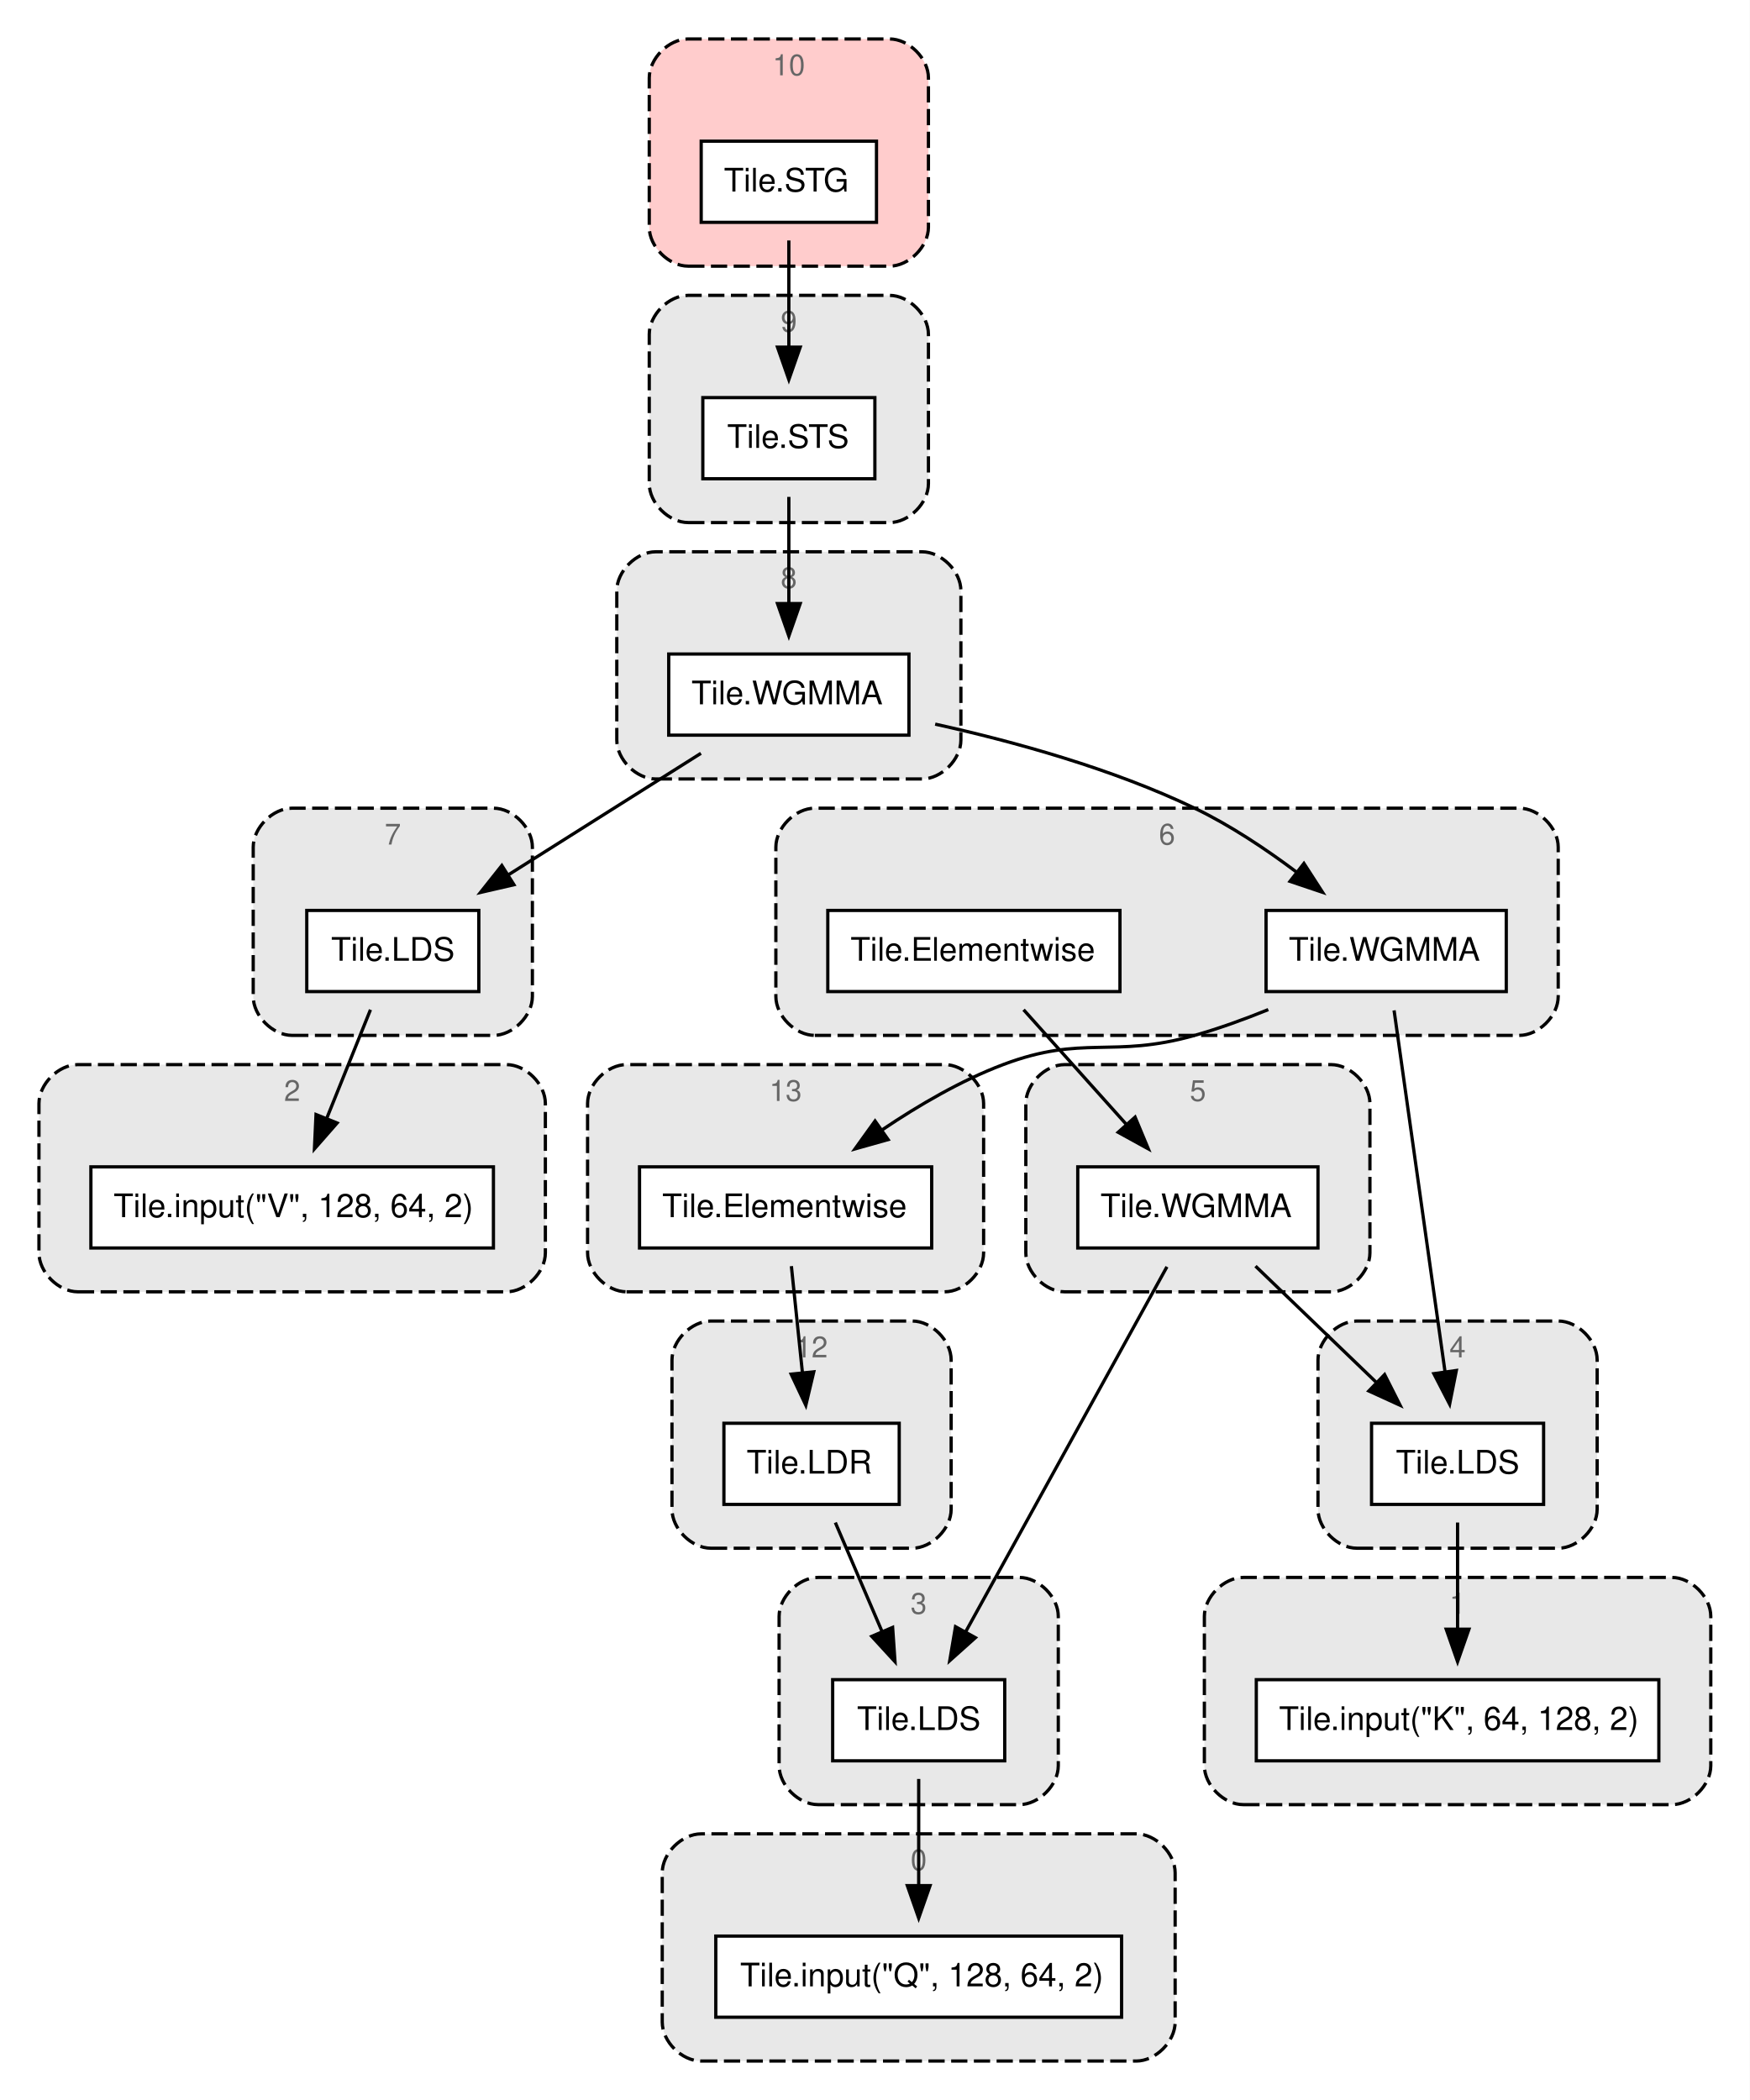
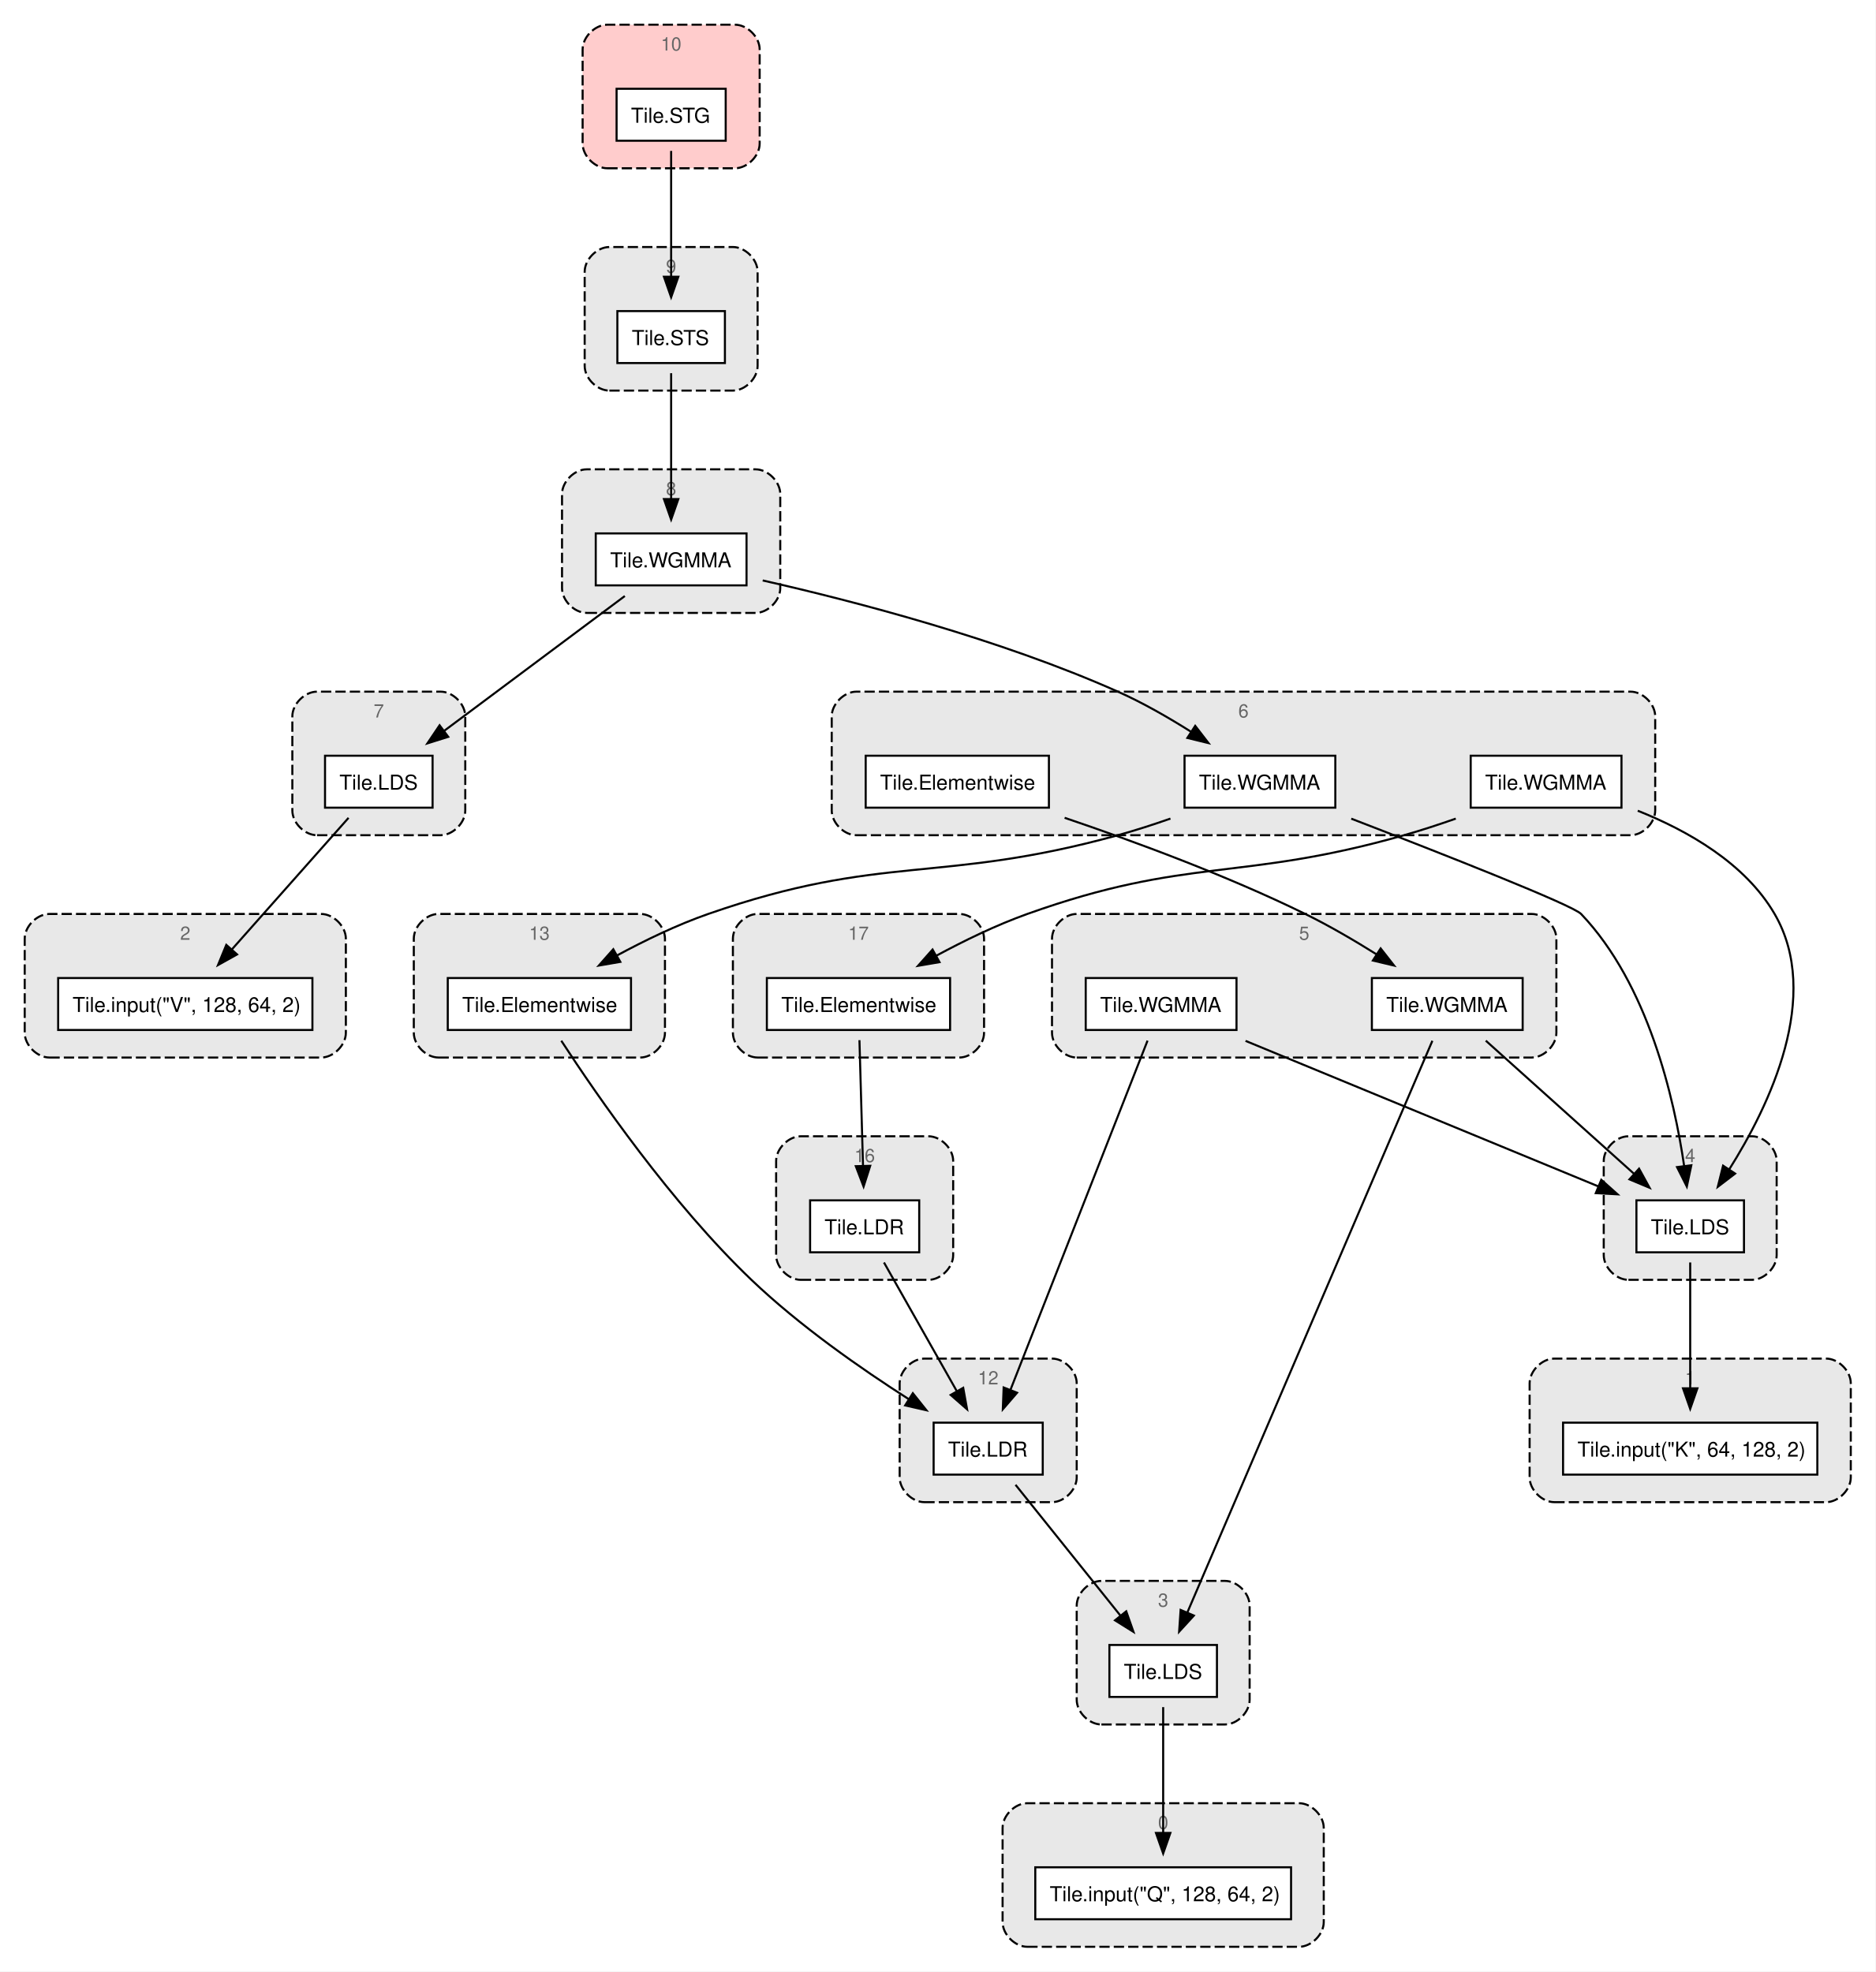
- <svg xmlns="http://www.w3.org/2000/svg" width="539pt" height="647pt" viewBox="0.00 0.00 539.00 647.00">
-   <g id="graph0" class="graph" transform="scale(1 1) rotate(0) translate(4 643)">
-     <polygon fill="white" stroke="transparent" points="-4,4 -4,-643 535,-643 535,4 -4,4" />
+ <svg xmlns="http://www.w3.org/2000/svg" width="911pt" height="958pt" viewBox="0.00 0.00 911.00 958.00">
+   <g id="graph0" class="graph" transform="scale(1 1) rotate(0) translate(4 953.75)">
+     <polygon fill="white" stroke="none" points="-4,4 -4,-953.75 907,-953.75 907,4 -4,4" />
+     <g id="clust1" class="cluster">
+       <path fill="#e8e8e8" stroke="black" stroke-dasharray="5,2" d="M495,-8C495,-8 627,-8 627,-8 633,-8 639,-14 639,-20 639,-20 639,-65.75 639,-65.75 639,-71.75 633,-77.75 627,-77.75 627,-77.75 495,-77.75 495,-77.75 489,-77.75 483,-71.75 483,-65.75 483,-65.75 483,-20 483,-20 483,-14 489,-8 495,-8" />
+       <text xml:space="preserve" text-anchor="middle" x="561" y="-65.2" font-family="Helvetica,sans-Serif" font-size="9.00" fill="#666666">0</text>
+     </g>
+     <g id="clust2" class="cluster">
+       <path fill="#e8e8e8" stroke="black" stroke-dasharray="5,2" d="M751,-224C751,-224 883,-224 883,-224 889,-224 895,-230 895,-236 895,-236 895,-281.75 895,-281.75 895,-287.75 889,-293.75 883,-293.75 883,-293.75 751,-293.75 751,-293.75 745,-293.75 739,-287.75 739,-281.75 739,-281.75 739,-236 739,-236 739,-230 745,-224 751,-224" />
+       <text xml:space="preserve" text-anchor="middle" x="817" y="-281.2" font-family="Helvetica,sans-Serif" font-size="9.00" fill="#666666">1</text>
+     </g>
+     <g id="clust3" class="cluster">
+       <path fill="#e8e8e8" stroke="black" stroke-dasharray="5,2" d="M20,-440C20,-440 152,-440 152,-440 158,-440 164,-446 164,-452 164,-452 164,-497.75 164,-497.75 164,-503.75 158,-509.75 152,-509.75 152,-509.75 20,-509.75 20,-509.75 14,-509.75 8,-503.75 8,-497.75 8,-497.75 8,-452 8,-452 8,-446 14,-440 20,-440" />
+       <text xml:space="preserve" text-anchor="middle" x="86" y="-497.2" font-family="Helvetica,sans-Serif" font-size="9.00" fill="#666666">2</text>
+     </g>
+     <g id="clust4" class="cluster">
+       <path fill="#e8e8e8" stroke="black" stroke-dasharray="5,2" d="M531,-116C531,-116 591,-116 591,-116 597,-116 603,-122 603,-128 603,-128 603,-173.75 603,-173.75 603,-179.75 597,-185.75 591,-185.75 591,-185.75 531,-185.75 531,-185.75 525,-185.75 519,-179.75 519,-173.75 519,-173.75 519,-128 519,-128 519,-122 525,-116 531,-116" />
+       <text xml:space="preserve" text-anchor="middle" x="561" y="-173.2" font-family="Helvetica,sans-Serif" font-size="9.00" fill="#666666">3</text>
+     </g>
+     <g id="clust5" class="cluster">
+       <path fill="#e8e8e8" stroke="black" stroke-dasharray="5,2" d="M787,-332C787,-332 847,-332 847,-332 853,-332 859,-338 859,-344 859,-344 859,-389.75 859,-389.75 859,-395.75 853,-401.75 847,-401.75 847,-401.75 787,-401.75 787,-401.75 781,-401.75 775,-395.75 775,-389.75 775,-389.75 775,-344 775,-344 775,-338 781,-332 787,-332" />
+       <text xml:space="preserve" text-anchor="middle" x="817" y="-389.2" font-family="Helvetica,sans-Serif" font-size="9.00" fill="#666666">4</text>
+     </g>
+     <g id="clust6" class="cluster">
+       <path fill="#e8e8e8" stroke="black" stroke-dasharray="5,2" d="M150,-548C150,-548 210,-548 210,-548 216,-548 222,-554 222,-560 222,-560 222,-605.75 222,-605.75 222,-611.75 216,-617.75 210,-617.75 210,-617.75 150,-617.75 150,-617.75 144,-617.75 138,-611.75 138,-605.75 138,-605.75 138,-560 138,-560 138,-554 144,-548 150,-548" />
+       <text xml:space="preserve" text-anchor="middle" x="180" y="-605.2" font-family="Helvetica,sans-Serif" font-size="9.00" fill="#666666">7</text>
+     </g>
+     <g id="clust7" class="cluster">
+       <path fill="#e8e8e8" stroke="black" stroke-dasharray="5,2" d="M445,-224C445,-224 507,-224 507,-224 513,-224 519,-230 519,-236 519,-236 519,-281.75 519,-281.75 519,-287.75 513,-293.75 507,-293.75 507,-293.75 445,-293.75 445,-293.75 439,-293.75 433,-287.75 433,-281.75 433,-281.75 433,-236 433,-236 433,-230 439,-224 445,-224" />
+       <text xml:space="preserve" text-anchor="middle" x="476" y="-281.2" font-family="Helvetica,sans-Serif" font-size="9.00" fill="#666666">12</text>
+     </g>
+     <g id="clust8" class="cluster">
+       <path fill="#e8e8e8" stroke="black" stroke-dasharray="5,2" d="M385,-332C385,-332 447,-332 447,-332 453,-332 459,-338 459,-344 459,-344 459,-389.75 459,-389.75 459,-395.75 453,-401.75 447,-401.75 447,-401.75 385,-401.75 385,-401.75 379,-401.75 373,-395.75 373,-389.75 373,-389.75 373,-344 373,-344 373,-338 379,-332 385,-332" />
+       <text xml:space="preserve" text-anchor="middle" x="416" y="-389.2" font-family="Helvetica,sans-Serif" font-size="9.00" fill="#666666">16</text>
+     </g>
+     <g id="clust9" class="cluster">
+       <path fill="#e8e8e8" stroke="black" stroke-dasharray="5,2" d="M519,-440C519,-440 740,-440 740,-440 746,-440 752,-446 752,-452 752,-452 752,-497.75 752,-497.75 752,-503.75 746,-509.75 740,-509.75 740,-509.75 519,-509.75 519,-509.75 513,-509.75 507,-503.75 507,-497.75 507,-497.75 507,-452 507,-452 507,-446 513,-440 519,-440" />
+       <text xml:space="preserve" text-anchor="middle" x="629.5" y="-497.2" font-family="Helvetica,sans-Serif" font-size="9.00" fill="#666666">5</text>
+     </g>
+     <g id="clust10" class="cluster">
+       <path fill="#e8e8e8" stroke="black" stroke-dasharray="5,2" d="M281,-656C281,-656 363,-656 363,-656 369,-656 375,-662 375,-668 375,-668 375,-713.75 375,-713.75 375,-719.75 369,-725.75 363,-725.75 363,-725.75 281,-725.75 281,-725.75 275,-725.75 269,-719.75 269,-713.75 269,-713.75 269,-668 269,-668 269,-662 275,-656 281,-656" />
+       <text xml:space="preserve" text-anchor="middle" x="322" y="-713.2" font-family="Helvetica,sans-Serif" font-size="9.00" fill="#666666">8</text>
+     </g>
+     <g id="clust11" class="cluster">
+       <path fill="#e8e8e8" stroke="black" stroke-dasharray="5,2" d="M412,-548C412,-548 788,-548 788,-548 794,-548 800,-554 800,-560 800,-560 800,-605.75 800,-605.75 800,-611.75 794,-617.75 788,-617.75 788,-617.75 412,-617.75 412,-617.75 406,-617.75 400,-611.75 400,-605.75 400,-605.75 400,-560 400,-560 400,-554 406,-548 412,-548" />
+       <text xml:space="preserve" text-anchor="middle" x="600" y="-605.2" font-family="Helvetica,sans-Serif" font-size="9.00" fill="#666666">6</text>
+     </g>
+     <g id="clust12" class="cluster">
+       <path fill="#e8e8e8" stroke="black" stroke-dasharray="5,2" d="M209,-440C209,-440 307,-440 307,-440 313,-440 319,-446 319,-452 319,-452 319,-497.75 319,-497.75 319,-503.75 313,-509.75 307,-509.75 307,-509.75 209,-509.75 209,-509.75 203,-509.75 197,-503.75 197,-497.75 197,-497.75 197,-452 197,-452 197,-446 203,-440 209,-440" />
+       <text xml:space="preserve" text-anchor="middle" x="258" y="-497.2" font-family="Helvetica,sans-Serif" font-size="9.00" fill="#666666">13</text>
+     </g>
    <g id="clust13" class="cluster">
-       <path fill="#ffcccc" stroke="black" stroke-dasharray="5,2" d="M208,-561C208,-561 270,-561 270,-561 276,-561 282,-567 282,-573 282,-573 282,-619 282,-619 282,-625 276,-631 270,-631 270,-631 208,-631 208,-631 202,-631 196,-625 196,-619 196,-619 196,-573 196,-573 196,-567 202,-561 208,-561" />
-       <text text-anchor="middle" x="239" y="-619.8" font-family="Helvetica,sans-Serif" font-size="9.00" fill="#666666">10</text>
-     </g>
-     <g id="clust7" class="cluster">
-       <path fill="#e8e8e8" stroke="black" stroke-dasharray="5,2" d="M215,-166C215,-166 277,-166 277,-166 283,-166 289,-172 289,-178 289,-178 289,-224 289,-224 289,-230 283,-236 277,-236 277,-236 215,-236 215,-236 209,-236 203,-230 203,-224 203,-224 203,-178 203,-178 203,-172 209,-166 215,-166" />
-       <text text-anchor="middle" x="246" y="-224.8" font-family="Helvetica,sans-Serif" font-size="9.00" fill="#666666">12</text>
-     </g>
-     <g id="clust11" class="cluster">
-       <path fill="#e8e8e8" stroke="black" stroke-dasharray="5,2" d="M189,-245C189,-245 287,-245 287,-245 293,-245 299,-251 299,-257 299,-257 299,-303 299,-303 299,-309 293,-315 287,-315 287,-315 189,-315 189,-315 183,-315 177,-309 177,-303 177,-303 177,-257 177,-257 177,-251 183,-245 189,-245" />
-       <text text-anchor="middle" x="238" y="-303.8" font-family="Helvetica,sans-Serif" font-size="9.00" fill="#666666">13</text>
-     </g>
-     <g id="clust1" class="cluster">
-       <path fill="#e8e8e8" stroke="black" stroke-dasharray="5,2" d="M212,-8C212,-8 346,-8 346,-8 352,-8 358,-14 358,-20 358,-20 358,-66 358,-66 358,-72 352,-78 346,-78 346,-78 212,-78 212,-78 206,-78 200,-72 200,-66 200,-66 200,-20 200,-20 200,-14 206,-8 212,-8" />
-       <text text-anchor="middle" x="279" y="-66.8" font-family="Helvetica,sans-Serif" font-size="9.00" fill="#666666">0</text>
-     </g>
-     <g id="clust3" class="cluster">
-       <path fill="#e8e8e8" stroke="black" stroke-dasharray="5,2" d="M20,-245C20,-245 152,-245 152,-245 158,-245 164,-251 164,-257 164,-257 164,-303 164,-303 164,-309 158,-315 152,-315 152,-315 20,-315 20,-315 14,-315 8,-309 8,-303 8,-303 8,-257 8,-257 8,-251 14,-245 20,-245" />
-       <text text-anchor="middle" x="86" y="-303.8" font-family="Helvetica,sans-Serif" font-size="9.00" fill="#666666">2</text>
-     </g>
-     <g id="clust2" class="cluster">
-       <path fill="#e8e8e8" stroke="black" stroke-dasharray="5,2" d="M379,-87C379,-87 511,-87 511,-87 517,-87 523,-93 523,-99 523,-99 523,-145 523,-145 523,-151 517,-157 511,-157 511,-157 379,-157 379,-157 373,-157 367,-151 367,-145 367,-145 367,-99 367,-99 367,-93 373,-87 379,-87" />
-       <text text-anchor="middle" x="445" y="-145.8" font-family="Helvetica,sans-Serif" font-size="9.00" fill="#666666">1</text>
-     </g>
-     <g id="clust4" class="cluster">
-       <path fill="#e8e8e8" stroke="black" stroke-dasharray="5,2" d="M248,-87C248,-87 310,-87 310,-87 316,-87 322,-93 322,-99 322,-99 322,-145 322,-145 322,-151 316,-157 310,-157 310,-157 248,-157 248,-157 242,-157 236,-151 236,-145 236,-145 236,-99 236,-99 236,-93 242,-87 248,-87" />
-       <text text-anchor="middle" x="279" y="-145.8" font-family="Helvetica,sans-Serif" font-size="9.00" fill="#666666">3</text>
-     </g>
-     <g id="clust5" class="cluster">
-       <path fill="#e8e8e8" stroke="black" stroke-dasharray="5,2" d="M414,-166C414,-166 476,-166 476,-166 482,-166 488,-172 488,-178 488,-178 488,-224 488,-224 488,-230 482,-236 476,-236 476,-236 414,-236 414,-236 408,-236 402,-230 402,-224 402,-224 402,-178 402,-178 402,-172 408,-166 414,-166" />
-       <text text-anchor="middle" x="445" y="-224.8" font-family="Helvetica,sans-Serif" font-size="9.00" fill="#666666">4</text>
-     </g>
-     <g id="clust6" class="cluster">
-       <path fill="#e8e8e8" stroke="black" stroke-dasharray="5,2" d="M86,-324C86,-324 148,-324 148,-324 154,-324 160,-330 160,-336 160,-336 160,-382 160,-382 160,-388 154,-394 148,-394 148,-394 86,-394 86,-394 80,-394 74,-388 74,-382 74,-382 74,-336 74,-336 74,-330 80,-324 86,-324" />
-       <text text-anchor="middle" x="117" y="-382.8" font-family="Helvetica,sans-Serif" font-size="9.00" fill="#666666">7</text>
-     </g>
-     <g id="clust8" class="cluster">
-       <path fill="#e8e8e8" stroke="black" stroke-dasharray="5,2" d="M324,-245C324,-245 406,-245 406,-245 412,-245 418,-251 418,-257 418,-257 418,-303 418,-303 418,-309 412,-315 406,-315 406,-315 324,-315 324,-315 318,-315 312,-309 312,-303 312,-303 312,-257 312,-257 312,-251 318,-245 324,-245" />
-       <text text-anchor="middle" x="365" y="-303.8" font-family="Helvetica,sans-Serif" font-size="9.00" fill="#666666">5</text>
-     </g>
-     <g id="clust9" class="cluster">
-       <path fill="#e8e8e8" stroke="black" stroke-dasharray="5,2" d="M198,-403C198,-403 280,-403 280,-403 286,-403 292,-409 292,-415 292,-415 292,-461 292,-461 292,-467 286,-473 280,-473 280,-473 198,-473 198,-473 192,-473 186,-467 186,-461 186,-461 186,-415 186,-415 186,-409 192,-403 198,-403" />
-       <text text-anchor="middle" x="239" y="-461.8" font-family="Helvetica,sans-Serif" font-size="9.00" fill="#666666">8</text>
-     </g>
-     <g id="clust10" class="cluster">
-       <path fill="#e8e8e8" stroke="black" stroke-dasharray="5,2" d="M247,-324C247,-324 464,-324 464,-324 470,-324 476,-330 476,-336 476,-336 476,-382 476,-382 476,-388 470,-394 464,-394 464,-394 247,-394 247,-394 241,-394 235,-388 235,-382 235,-382 235,-336 235,-336 235,-330 241,-324 247,-324" />
-       <text text-anchor="middle" x="355.5" y="-382.8" font-family="Helvetica,sans-Serif" font-size="9.00" fill="#666666">6</text>
-     </g>
-     <g id="clust12" class="cluster">
-       <path fill="#e8e8e8" stroke="black" stroke-dasharray="5,2" d="M208,-482C208,-482 270,-482 270,-482 276,-482 282,-488 282,-494 282,-494 282,-540 282,-540 282,-546 276,-552 270,-552 270,-552 208,-552 208,-552 202,-552 196,-546 196,-540 196,-540 196,-494 196,-494 196,-488 202,-482 208,-482" />
-       <text text-anchor="middle" x="239" y="-540.8" font-family="Helvetica,sans-Serif" font-size="9.00" fill="#666666">9</text>
+       <path fill="#e8e8e8" stroke="black" stroke-dasharray="5,2" d="M364,-440C364,-440 462,-440 462,-440 468,-440 474,-446 474,-452 474,-452 474,-497.75 474,-497.75 474,-503.75 468,-509.75 462,-509.75 462,-509.75 364,-509.75 364,-509.75 358,-509.75 352,-503.75 352,-497.75 352,-497.75 352,-452 352,-452 352,-446 358,-440 364,-440" />
+       <text xml:space="preserve" text-anchor="middle" x="413" y="-497.2" font-family="Helvetica,sans-Serif" font-size="9.00" fill="#666666">17</text>
+     </g>
+     <g id="clust14" class="cluster">
+       <path fill="#e8e8e8" stroke="black" stroke-dasharray="5,2" d="M292,-764C292,-764 352,-764 352,-764 358,-764 364,-770 364,-776 364,-776 364,-821.75 364,-821.75 364,-827.75 358,-833.75 352,-833.75 352,-833.75 292,-833.75 292,-833.75 286,-833.75 280,-827.75 280,-821.75 280,-821.75 280,-776 280,-776 280,-770 286,-764 292,-764" />
+       <text xml:space="preserve" text-anchor="middle" x="322" y="-821.2" font-family="Helvetica,sans-Serif" font-size="9.00" fill="#666666">9</text>
+     </g>
+     <g id="clust15" class="cluster">
+       <path fill="#ffcccc" stroke="black" stroke-dasharray="5,2" d="M291,-872C291,-872 353,-872 353,-872 359,-872 365,-878 365,-884 365,-884 365,-929.75 365,-929.75 365,-935.75 359,-941.75 353,-941.75 353,-941.75 291,-941.75 291,-941.75 285,-941.75 279,-935.75 279,-929.75 279,-929.75 279,-884 279,-884 279,-878 285,-872 291,-872" />
+       <text xml:space="preserve" text-anchor="middle" x="322" y="-929.2" font-family="Helvetica,sans-Serif" font-size="9.00" fill="#666666">10</text>
    </g>
    <g id="node1" class="node">
-       <polygon fill="white" stroke="transparent" points="216.5,-21.5 216.5,-46.5 341.5,-46.5 341.5,-21.5 216.5,-21.5" />
-       <text text-anchor="start" x="224" y="-31" font-family="Helvetica,sans-Serif" font-size="10.00">Tile.input("Q", 128, 64, 2)</text>
-       <polygon fill="none" stroke="black" points="216.5,-21.5 216.5,-46.5 341.5,-46.5 341.5,-21.5 216.5,-21.5" />
+       <polygon fill="white" stroke="none" points="498.88,-21.38 498.88,-46.62 623.12,-46.62 623.12,-21.38 498.88,-21.38" />
+       <text xml:space="preserve" text-anchor="start" x="505.88" y="-30.12" font-family="Helvetica,sans-Serif" font-size="10.00">Tile.input("Q", 128, 64, 2)</text>
+       <polygon fill="none" stroke="black" points="498.88,-21.38 498.88,-46.62 623.12,-46.62 623.12,-21.38 498.88,-21.38" />
    </g>
    <g id="node2" class="node">
-       <polygon fill="white" stroke="transparent" points="383,-100.5 383,-125.5 507,-125.5 507,-100.5 383,-100.5" />
-       <text text-anchor="start" x="390" y="-110" font-family="Helvetica,sans-Serif" font-size="10.00">Tile.input("K", 64, 128, 2)</text>
-       <polygon fill="none" stroke="black" points="383,-100.5 383,-125.5 507,-125.5 507,-100.5 383,-100.5" />
+       <polygon fill="white" stroke="none" points="755.25,-237.38 755.25,-262.62 878.75,-262.62 878.75,-237.38 755.25,-237.38" />
+       <text xml:space="preserve" text-anchor="start" x="762.25" y="-246.12" font-family="Helvetica,sans-Serif" font-size="10.00">Tile.input("K", 64, 128, 2)</text>
+       <polygon fill="none" stroke="black" points="755.25,-237.38 755.25,-262.62 878.75,-262.62 878.75,-237.38 755.25,-237.38" />
    </g>
    <g id="node3" class="node">
-       <polygon fill="white" stroke="transparent" points="24,-258.5 24,-283.5 148,-283.5 148,-258.5 24,-258.5" />
-       <text text-anchor="start" x="31" y="-268" font-family="Helvetica,sans-Serif" font-size="10.00">Tile.input("V", 128, 64, 2)</text>
-       <polygon fill="none" stroke="black" points="24,-258.5 24,-283.5 148,-283.5 148,-258.5 24,-258.5" />
+       <polygon fill="white" stroke="none" points="24.25,-453.38 24.25,-478.62 147.75,-478.62 147.75,-453.38 24.25,-453.38" />
+       <text xml:space="preserve" text-anchor="start" x="31.25" y="-462.12" font-family="Helvetica,sans-Serif" font-size="10.00">Tile.input("V", 128, 64, 2)</text>
+       <polygon fill="none" stroke="black" points="24.25,-453.38 24.25,-478.62 147.75,-478.62 147.75,-453.38 24.25,-453.38" />
    </g>
    <g id="node4" class="node">
-       <polygon fill="white" stroke="transparent" points="252.5,-100.5 252.5,-125.5 305.5,-125.5 305.5,-100.5 252.5,-100.5" />
-       <text text-anchor="start" x="260" y="-110" font-family="Helvetica,sans-Serif" font-size="10.00">Tile.LDS</text>
-       <polygon fill="none" stroke="black" points="252.5,-100.5 252.5,-125.5 305.5,-125.5 305.5,-100.5 252.5,-100.5" />
+       <polygon fill="white" stroke="none" points="534.88,-129.38 534.88,-154.62 587.12,-154.62 587.12,-129.38 534.88,-129.38" />
+       <text xml:space="preserve" text-anchor="start" x="541.88" y="-138.12" font-family="Helvetica,sans-Serif" font-size="10.00">Tile.LDS</text>
+       <polygon fill="none" stroke="black" points="534.88,-129.38 534.88,-154.62 587.12,-154.62 587.12,-129.38 534.88,-129.38" />
    </g>
    <g id="edge1" class="edge">
-       <path fill="none" stroke="black" d="M279,-94.91C279,-85.34 279,-73.18 279,-62.32" />
-       <polygon fill="black" stroke="black" points="282.5,-62.04 279,-52.04 275.5,-62.04 282.5,-62.04" />
+       <path fill="none" stroke="black" d="M561,-124.44C561,-108.04 561,-82.63 561,-63.08" />
+       <polygon fill="black" stroke="black" points="564.5,-63.31 561,-53.31 557.5,-63.31 564.5,-63.31" />
    </g>
    <g id="node5" class="node">
-       <polygon fill="white" stroke="transparent" points="418.5,-179.5 418.5,-204.5 471.5,-204.5 471.5,-179.5 418.5,-179.5" />
-       <text text-anchor="start" x="426" y="-189" font-family="Helvetica,sans-Serif" font-size="10.00">Tile.LDS</text>
-       <polygon fill="none" stroke="black" points="418.5,-179.5 418.5,-204.5 471.5,-204.5 471.5,-179.5 418.5,-179.5" />
+       <polygon fill="white" stroke="none" points="790.88,-345.38 790.88,-370.62 843.12,-370.62 843.12,-345.38 790.88,-345.38" />
+       <text xml:space="preserve" text-anchor="start" x="797.88" y="-354.12" font-family="Helvetica,sans-Serif" font-size="10.00">Tile.LDS</text>
+       <polygon fill="none" stroke="black" points="790.88,-345.38 790.88,-370.62 843.12,-370.62 843.12,-345.38 790.88,-345.38" />
    </g>
    <g id="edge2" class="edge">
-       <path fill="none" stroke="black" d="M445,-173.91C445,-164.34 445,-152.18 445,-141.32" />
-       <polygon fill="black" stroke="black" points="448.5,-141.04 445,-131.04 441.5,-141.04 448.5,-141.04" />
+       <path fill="none" stroke="black" d="M817,-340.44C817,-324.04 817,-298.63 817,-279.08" />
+       <polygon fill="black" stroke="black" points="820.5,-279.31 817,-269.31 813.5,-279.31 820.5,-279.31" />
    </g>
    <g id="node6" class="node">
-       <polygon fill="white" stroke="transparent" points="90.5,-337.5 90.5,-362.5 143.5,-362.5 143.5,-337.5 90.5,-337.5" />
-       <text text-anchor="start" x="98" y="-347" font-family="Helvetica,sans-Serif" font-size="10.00">Tile.LDS</text>
-       <polygon fill="none" stroke="black" points="90.5,-337.5 90.5,-362.5 143.5,-362.5 143.5,-337.5 90.5,-337.5" />
+       <polygon fill="white" stroke="none" points="153.88,-561.38 153.88,-586.62 206.12,-586.62 206.12,-561.38 153.88,-561.38" />
+       <text xml:space="preserve" text-anchor="start" x="160.88" y="-570.12" font-family="Helvetica,sans-Serif" font-size="10.00">Tile.LDS</text>
+       <polygon fill="none" stroke="black" points="153.88,-561.38 153.88,-586.62 206.12,-586.62 206.12,-561.38 153.88,-561.38" />
    </g>
    <g id="edge3" class="edge">
-       <path fill="none" stroke="black" d="M110.12,-331.91C106.19,-322.14 101.17,-309.68 96.73,-298.65" />
-       <polygon fill="black" stroke="black" points="99.84,-297.01 92.86,-289.04 93.35,-299.62 99.84,-297.01" />
+       <path fill="none" stroke="black" d="M165.31,-556.44C150.09,-539.27 126.1,-512.21 108.48,-492.35" />
+       <polygon fill="black" stroke="black" points="111.15,-490.09 101.9,-484.93 105.92,-494.73 111.15,-490.09" />
    </g>
    <g id="node7" class="node">
-       <polygon fill="white" stroke="transparent" points="219,-179.5 219,-204.5 273,-204.5 273,-179.5 219,-179.5" />
-       <text text-anchor="start" x="226" y="-189" font-family="Helvetica,sans-Serif" font-size="10.00">Tile.LDR</text>
-       <polygon fill="none" stroke="black" points="219,-179.5 219,-204.5 273,-204.5 273,-179.5 219,-179.5" />
+       <polygon fill="white" stroke="none" points="449.5,-237.38 449.5,-262.62 502.5,-262.62 502.5,-237.38 449.5,-237.38" />
+       <text xml:space="preserve" text-anchor="start" x="456.5" y="-246.12" font-family="Helvetica,sans-Serif" font-size="10.00">Tile.LDR</text>
+       <polygon fill="none" stroke="black" points="449.5,-237.38 449.5,-262.62 502.5,-262.62 502.5,-237.38 449.5,-237.38" />
    </g>
    <g id="edge4" class="edge">
-       <path fill="none" stroke="black" d="M253.32,-173.91C257.55,-164.04 262.96,-151.42 267.72,-140.31" />
-       <polygon fill="black" stroke="black" points="270.97,-141.61 271.7,-131.04 264.54,-138.85 270.97,-141.61" />
+       <path fill="none" stroke="black" d="M489.28,-232.44C502.99,-215.35 524.55,-188.46 540.45,-168.62" />
+       <polygon fill="black" stroke="black" points="543.06,-170.97 546.58,-160.98 537.6,-166.59 543.06,-170.97" />
    </g>
    <g id="node8" class="node">
-       <polygon fill="white" stroke="transparent" points="328,-258.5 328,-283.5 402,-283.5 402,-258.5 328,-258.5" />
-       <text text-anchor="start" x="335" y="-268" font-family="Helvetica,sans-Serif" font-size="10.00">Tile.WGMMA</text>
-       <polygon fill="none" stroke="black" points="328,-258.5 328,-283.5 402,-283.5 402,-258.5 328,-258.5" />
+       <polygon fill="white" stroke="none" points="389.5,-345.38 389.5,-370.62 442.5,-370.62 442.5,-345.38 389.5,-345.38" />
+       <text xml:space="preserve" text-anchor="start" x="396.5" y="-354.12" font-family="Helvetica,sans-Serif" font-size="10.00">Tile.LDR</text>
+       <polygon fill="none" stroke="black" points="389.5,-345.38 389.5,-370.62 442.5,-370.62 442.5,-345.38 389.5,-345.38" />
    </g>
    <g id="edge5" class="edge">
-       <path fill="none" stroke="black" d="M355.47,-252.71C340.42,-225.42 311.07,-172.17 293.43,-140.18" />
-       <polygon fill="black" stroke="black" points="296.47,-138.44 288.57,-131.37 290.34,-141.82 296.47,-138.44" />
+       <path fill="none" stroke="black" d="M425.38,-340.44C434.87,-323.66 449.72,-297.43 460.88,-277.71" />
+       <polygon fill="black" stroke="black" points="463.87,-279.54 465.75,-269.11 457.78,-276.09 463.87,-279.54" />
+     </g>
+     <g id="node9" class="node">
+       <polygon fill="white" stroke="none" points="662.38,-453.38 662.38,-478.62 735.62,-478.62 735.62,-453.38 662.38,-453.38" />
+       <text xml:space="preserve" text-anchor="start" x="669.38" y="-462.12" font-family="Helvetica,sans-Serif" font-size="10.00">Tile.WGMMA</text>
+       <polygon fill="none" stroke="black" points="662.38,-453.38 662.38,-478.62 735.62,-478.62 735.62,-453.38 662.38,-453.38" />
    </g>
    <g id="edge6" class="edge">
-       <path fill="none" stroke="black" d="M382.75,-252.91C393.73,-242.34 407.99,-228.62 420.09,-216.98" />
-       <polygon fill="black" stroke="black" points="422.52,-219.5 427.3,-210.04 417.66,-214.45 422.52,-219.5" />
-     </g>
-     <g id="node9" class="node">
-       <polygon fill="white" stroke="transparent" points="202,-416.5 202,-441.5 276,-441.5 276,-416.5 202,-416.5" />
-       <text text-anchor="start" x="209" y="-426" font-family="Helvetica,sans-Serif" font-size="10.00">Tile.WGMMA</text>
-       <polygon fill="none" stroke="black" points="202,-416.5 202,-441.5 276,-441.5 276,-416.5 202,-416.5" />
+       <path fill="none" stroke="black" d="M691.77,-448.14C669.28,-395.65 600.34,-234.8 572.67,-170.24" />
+       <polygon fill="black" stroke="black" points="575.91,-168.9 568.75,-161.08 569.47,-171.65 575.91,-168.9" />
+     </g>
+     <g id="edge7" class="edge">
+       <path fill="none" stroke="black" d="M717.7,-448.2C737.2,-430.68 767.97,-403.05 790.09,-383.18" />
+       <polygon fill="black" stroke="black" points="792.16,-386.02 797.26,-376.73 787.49,-380.81 792.16,-386.02" />
+     </g>
+     <g id="node10" class="node">
+       <polygon fill="white" stroke="none" points="523.38,-453.38 523.38,-478.62 596.62,-478.62 596.62,-453.38 523.38,-453.38" />
+       <text xml:space="preserve" text-anchor="start" x="530.38" y="-462.12" font-family="Helvetica,sans-Serif" font-size="10.00">Tile.WGMMA</text>
+       <polygon fill="none" stroke="black" points="523.38,-453.38 523.38,-478.62 596.62,-478.62 596.62,-453.38 523.38,-453.38" />
+     </g>
+     <g id="edge13" class="edge">
+       <path fill="none" stroke="black" d="M601.01,-448.09C647.91,-428.74 724.43,-397.18 772.68,-377.28" />
+       <polygon fill="black" stroke="black" points="773.81,-380.6 781.72,-373.55 771.14,-374.13 773.81,-380.6" />
+     </g>
+     <g id="edge12" class="edge">
+       <path fill="none" stroke="black" d="M553.41,-448.21C538.96,-411.41 504.4,-323.36 486.76,-278.41" />
+       <polygon fill="black" stroke="black" points="490.03,-277.15 483.11,-269.12 483.51,-279.71 490.03,-277.15" />
+     </g>
+     <g id="node11" class="node">
+       <polygon fill="white" stroke="none" points="285.38,-669.38 285.38,-694.62 358.62,-694.62 358.62,-669.38 285.38,-669.38" />
+       <text xml:space="preserve" text-anchor="start" x="292.38" y="-678.12" font-family="Helvetica,sans-Serif" font-size="10.00">Tile.WGMMA</text>
+       <polygon fill="none" stroke="black" points="285.38,-669.38 285.38,-694.62 358.62,-694.62 358.62,-669.38 285.38,-669.38" />
+     </g>
+     <g id="edge9" class="edge">
+       <path fill="none" stroke="black" d="M299.5,-664.2C275.71,-646.45 238.02,-618.31 211.33,-598.39" />
+       <polygon fill="black" stroke="black" points="213.72,-595.8 203.61,-592.62 209.53,-601.41 213.72,-595.8" />
+     </g>
+     <g id="node12" class="node">
+       <polygon fill="white" stroke="none" points="571.38,-561.38 571.38,-586.62 644.62,-586.62 644.62,-561.38 571.38,-561.38" />
+       <text xml:space="preserve" text-anchor="start" x="578.38" y="-570.12" font-family="Helvetica,sans-Serif" font-size="10.00">Tile.WGMMA</text>
+       <polygon fill="none" stroke="black" points="571.38,-561.38 571.38,-586.62 644.62,-586.62 644.62,-561.38 571.38,-561.38" />
    </g>
    <g id="edge8" class="edge">
-       <path fill="none" stroke="black" d="M211.92,-410.91C194.47,-399.9 171.58,-385.45 152.66,-373.51" />
-       <polygon fill="black" stroke="black" points="154.32,-370.42 144,-368.04 150.59,-376.34 154.32,-370.42" />
-     </g>
-     <g id="node10" class="node">
-       <polygon fill="white" stroke="transparent" points="386,-337.5 386,-362.5 460,-362.5 460,-337.5 386,-337.5" />
-       <text text-anchor="start" x="393" y="-347" font-family="Helvetica,sans-Serif" font-size="10.00">Tile.WGMMA</text>
-       <polygon fill="none" stroke="black" points="386,-337.5 386,-362.5 460,-362.5 460,-337.5 386,-337.5" />
-     </g>
-     <g id="edge7" class="edge">
-       <path fill="none" stroke="black" d="M284.08,-419.9C308.5,-414.49 338.76,-406.12 364,-394 374.96,-388.74 385.99,-381.38 395.49,-374.24" />
-       <polygon fill="black" stroke="black" points="397.67,-376.98 403.42,-368.08 393.38,-371.46 397.67,-376.98" />
+       <path fill="none" stroke="black" d="M366.47,-671.77C411.22,-661.62 481.65,-643.3 539,-617.75 551.12,-612.35 563.66,-605.14 574.67,-598.18" />
+       <polygon fill="black" stroke="black" points="576.56,-601.13 583.03,-592.74 572.74,-595.26 576.56,-601.13" />
+     </g>
+     <g id="edge11" class="edge">
+       <path fill="none" stroke="black" d="M652.36,-556.04C697.01,-538.82 759.86,-514.08 764,-509.75 796.57,-475.6 809.26,-420.27 814.11,-386.99" />
+       <polygon fill="black" stroke="black" points="817.55,-387.67 815.36,-377.31 810.6,-386.77 817.55,-387.67" />
+     </g>
+     <g id="node15" class="node">
+       <polygon fill="white" stroke="none" points="213.5,-453.38 213.5,-478.62 302.5,-478.62 302.5,-453.38 213.5,-453.38" />
+       <text xml:space="preserve" text-anchor="start" x="220.5" y="-462.12" font-family="Helvetica,sans-Serif" font-size="10.00">Tile.Elementwise</text>
+       <polygon fill="none" stroke="black" points="213.5,-453.38 213.5,-478.62 302.5,-478.62 302.5,-453.38 213.5,-453.38" />
    </g>
    <g id="edge10" class="edge">
-       <path fill="none" stroke="black" d="M425.44,-331.71C429.24,-304.77 436.6,-252.54 441.13,-220.42" />
-       <polygon fill="black" stroke="black" points="444.62,-220.76 442.55,-210.37 437.69,-219.78 444.62,-220.76" />
-     </g>
-     <g id="node12" class="node">
-       <polygon fill="white" stroke="transparent" points="193,-258.5 193,-283.5 283,-283.5 283,-258.5 193,-258.5" />
-       <text text-anchor="start" x="200" y="-268" font-family="Helvetica,sans-Serif" font-size="10.00">Tile.Elementwise</text>
-       <polygon fill="none" stroke="black" points="193,-258.5 193,-283.5 283,-283.5 283,-258.5 193,-258.5" />
-     </g>
-     <g id="edge9" class="edge">
-       <path fill="none" stroke="black" d="M386.69,-331.95C379.3,-328.95 371.49,-326.12 364,-324 338.48,-316.77 329.82,-324.37 305,-315 292.04,-310.11 278.96,-302.46 267.84,-294.96" />
-       <polygon fill="black" stroke="black" points="269.58,-291.9 259.38,-289.03 265.56,-297.63 269.58,-291.9" />
-     </g>
-     <g id="node11" class="node">
-       <polygon fill="white" stroke="transparent" points="251,-337.5 251,-362.5 341,-362.5 341,-337.5 251,-337.5" />
-       <text text-anchor="start" x="258" y="-347" font-family="Helvetica,sans-Serif" font-size="10.00">Tile.Elementwise</text>
-       <polygon fill="none" stroke="black" points="251,-337.5 251,-362.5 341,-362.5 341,-337.5 251,-337.5" />
-     </g>
-     <g id="edge11" class="edge">
-       <path fill="none" stroke="black" d="M311.31,-331.91C320.6,-321.54 332.62,-308.14 342.92,-296.64" />
-       <polygon fill="black" stroke="black" points="345.66,-298.82 349.73,-289.04 340.45,-294.15 345.66,-298.82" />
-     </g>
-     <g id="edge12" class="edge">
-       <path fill="none" stroke="black" d="M239.78,-252.91C240.77,-243.34 242.03,-231.18 243.16,-220.32" />
-       <polygon fill="black" stroke="black" points="246.68,-220.35 244.23,-210.04 239.71,-219.63 246.68,-220.35" />
+       <path fill="none" stroke="black" d="M564.53,-556.08C556.14,-553.14 547.35,-550.3 539,-548 452.17,-524.09 425.05,-539.38 340,-509.75 324.9,-504.49 309.13,-496.85 295.51,-489.48" />
+       <polygon fill="black" stroke="black" points="297.32,-486.48 286.88,-484.68 293.91,-492.6 297.32,-486.48" />
    </g>
    <g id="node13" class="node">
-       <polygon fill="white" stroke="transparent" points="212.5,-495.5 212.5,-520.5 265.5,-520.5 265.5,-495.5 212.5,-495.5" />
-       <text text-anchor="start" x="220" y="-505" font-family="Helvetica,sans-Serif" font-size="10.00">Tile.STS</text>
-       <polygon fill="none" stroke="black" points="212.5,-495.5 212.5,-520.5 265.5,-520.5 265.5,-495.5 212.5,-495.5" />
-     </g>
-     <g id="edge13" class="edge">
-       <path fill="none" stroke="black" d="M239,-489.91C239,-480.34 239,-468.18 239,-457.32" />
-       <polygon fill="black" stroke="black" points="242.5,-457.04 239,-447.04 235.5,-457.04 242.5,-457.04" />
+       <polygon fill="white" stroke="none" points="710.38,-561.38 710.38,-586.62 783.62,-586.62 783.62,-561.38 710.38,-561.38" />
+       <text xml:space="preserve" text-anchor="start" x="717.38" y="-570.12" font-family="Helvetica,sans-Serif" font-size="10.00">Tile.WGMMA</text>
+       <polygon fill="none" stroke="black" points="710.38,-561.38 710.38,-586.62 783.62,-586.62 783.62,-561.38 710.38,-561.38" />
+     </g>
+     <g id="edge15" class="edge">
+       <path fill="none" stroke="black" d="M791.52,-559.9C815.77,-550.23 843.68,-534.39 858,-509.75 881.12,-469.97 855.59,-416.71 835.74,-385.31" />
+       <polygon fill="black" stroke="black" points="838.82,-383.62 830.4,-377.19 832.97,-387.47 838.82,-383.62" />
+     </g>
+     <g id="node16" class="node">
+       <polygon fill="white" stroke="none" points="368.5,-453.38 368.5,-478.62 457.5,-478.62 457.5,-453.38 368.5,-453.38" />
+       <text xml:space="preserve" text-anchor="start" x="375.5" y="-462.12" font-family="Helvetica,sans-Serif" font-size="10.00">Tile.Elementwise</text>
+       <polygon fill="none" stroke="black" points="368.5,-453.38 368.5,-478.62 457.5,-478.62 457.5,-453.38 368.5,-453.38" />
+     </g>
+     <g id="edge14" class="edge">
+       <path fill="none" stroke="black" d="M703.13,-556.06C694.85,-553.16 686.21,-550.33 678,-548 598.07,-525.29 573.24,-537.72 495,-509.75 479.94,-504.37 464.19,-496.7 450.56,-489.34" />
+       <polygon fill="black" stroke="black" points="452.36,-486.34 441.92,-484.55 448.97,-492.46 452.36,-486.34" />
    </g>
    <g id="node14" class="node">
-       <polygon fill="white" stroke="transparent" points="212,-574.5 212,-599.5 266,-599.5 266,-574.5 212,-574.5" />
-       <text text-anchor="start" x="219" y="-584" font-family="Helvetica,sans-Serif" font-size="10.00">Tile.STG</text>
-       <polygon fill="none" stroke="black" points="212,-574.5 212,-599.5 266,-599.5 266,-574.5 212,-574.5" />
-     </g>
-     <g id="edge14" class="edge">
-       <path fill="none" stroke="black" d="M239,-568.91C239,-559.34 239,-547.18 239,-536.32" />
-       <polygon fill="black" stroke="black" points="242.5,-536.04 239,-526.04 235.5,-536.04 242.5,-536.04" />
+       <polygon fill="white" stroke="none" points="416.5,-561.38 416.5,-586.62 505.5,-586.62 505.5,-561.38 416.5,-561.38" />
+       <text xml:space="preserve" text-anchor="start" x="423.5" y="-570.12" font-family="Helvetica,sans-Serif" font-size="10.00">Tile.Elementwise</text>
+       <polygon fill="none" stroke="black" points="416.5,-561.38 416.5,-586.62 505.5,-586.62 505.5,-561.38 416.5,-561.38" />
+     </g>
+     <g id="edge16" class="edge">
+       <path fill="none" stroke="black" d="M513.13,-556.46C547.12,-544.96 592.04,-528.39 630,-509.75 641.72,-504 653.99,-496.81 664.88,-489.98" />
+       <polygon fill="black" stroke="black" points="666.63,-493.01 673.17,-484.67 662.86,-487.12 666.63,-493.01" />
+     </g>
+     <g id="edge17" class="edge">
+       <path fill="none" stroke="black" d="M268.64,-448.17C285.94,-421.59 322.15,-369.13 361,-332 384.33,-309.71 414.21,-288.85 437.66,-273.88" />
+       <polygon fill="black" stroke="black" points="439.4,-276.93 446,-268.65 435.67,-271 439.4,-276.93" />
+     </g>
+     <g id="edge18" class="edge">
+       <path fill="none" stroke="black" d="M413.47,-448.44C413.93,-432.04 414.65,-406.63 415.21,-387.08" />
+       <polygon fill="black" stroke="black" points="418.7,-387.4 415.48,-377.31 411.7,-387.21 418.7,-387.4" />
+     </g>
+     <g id="node17" class="node">
+       <polygon fill="white" stroke="none" points="295.88,-777.38 295.88,-802.62 348.12,-802.62 348.12,-777.38 295.88,-777.38" />
+       <text xml:space="preserve" text-anchor="start" x="302.88" y="-786.12" font-family="Helvetica,sans-Serif" font-size="10.00">Tile.STS</text>
+       <polygon fill="none" stroke="black" points="295.88,-777.38 295.88,-802.62 348.12,-802.62 348.12,-777.38 295.88,-777.38" />
+     </g>
+     <g id="edge19" class="edge">
+       <path fill="none" stroke="black" d="M322,-772.44C322,-756.04 322,-730.63 322,-711.08" />
+       <polygon fill="black" stroke="black" points="325.5,-711.31 322,-701.31 318.5,-711.31 325.5,-711.31" />
+     </g>
+     <g id="node18" class="node">
+       <polygon fill="white" stroke="none" points="295.5,-885.38 295.5,-910.62 348.5,-910.62 348.5,-885.38 295.5,-885.38" />
+       <text xml:space="preserve" text-anchor="start" x="302.5" y="-894.12" font-family="Helvetica,sans-Serif" font-size="10.00">Tile.STG</text>
+       <polygon fill="none" stroke="black" points="295.5,-885.38 295.5,-910.62 348.5,-910.62 348.5,-885.38 295.5,-885.38" />
+     </g>
+     <g id="edge20" class="edge">
+       <path fill="none" stroke="black" d="M322,-880.44C322,-864.04 322,-838.63 322,-819.08" />
+       <polygon fill="black" stroke="black" points="325.5,-819.31 322,-809.31 318.5,-819.31 325.5,-819.31" />
    </g>
  </g>
</svg>
